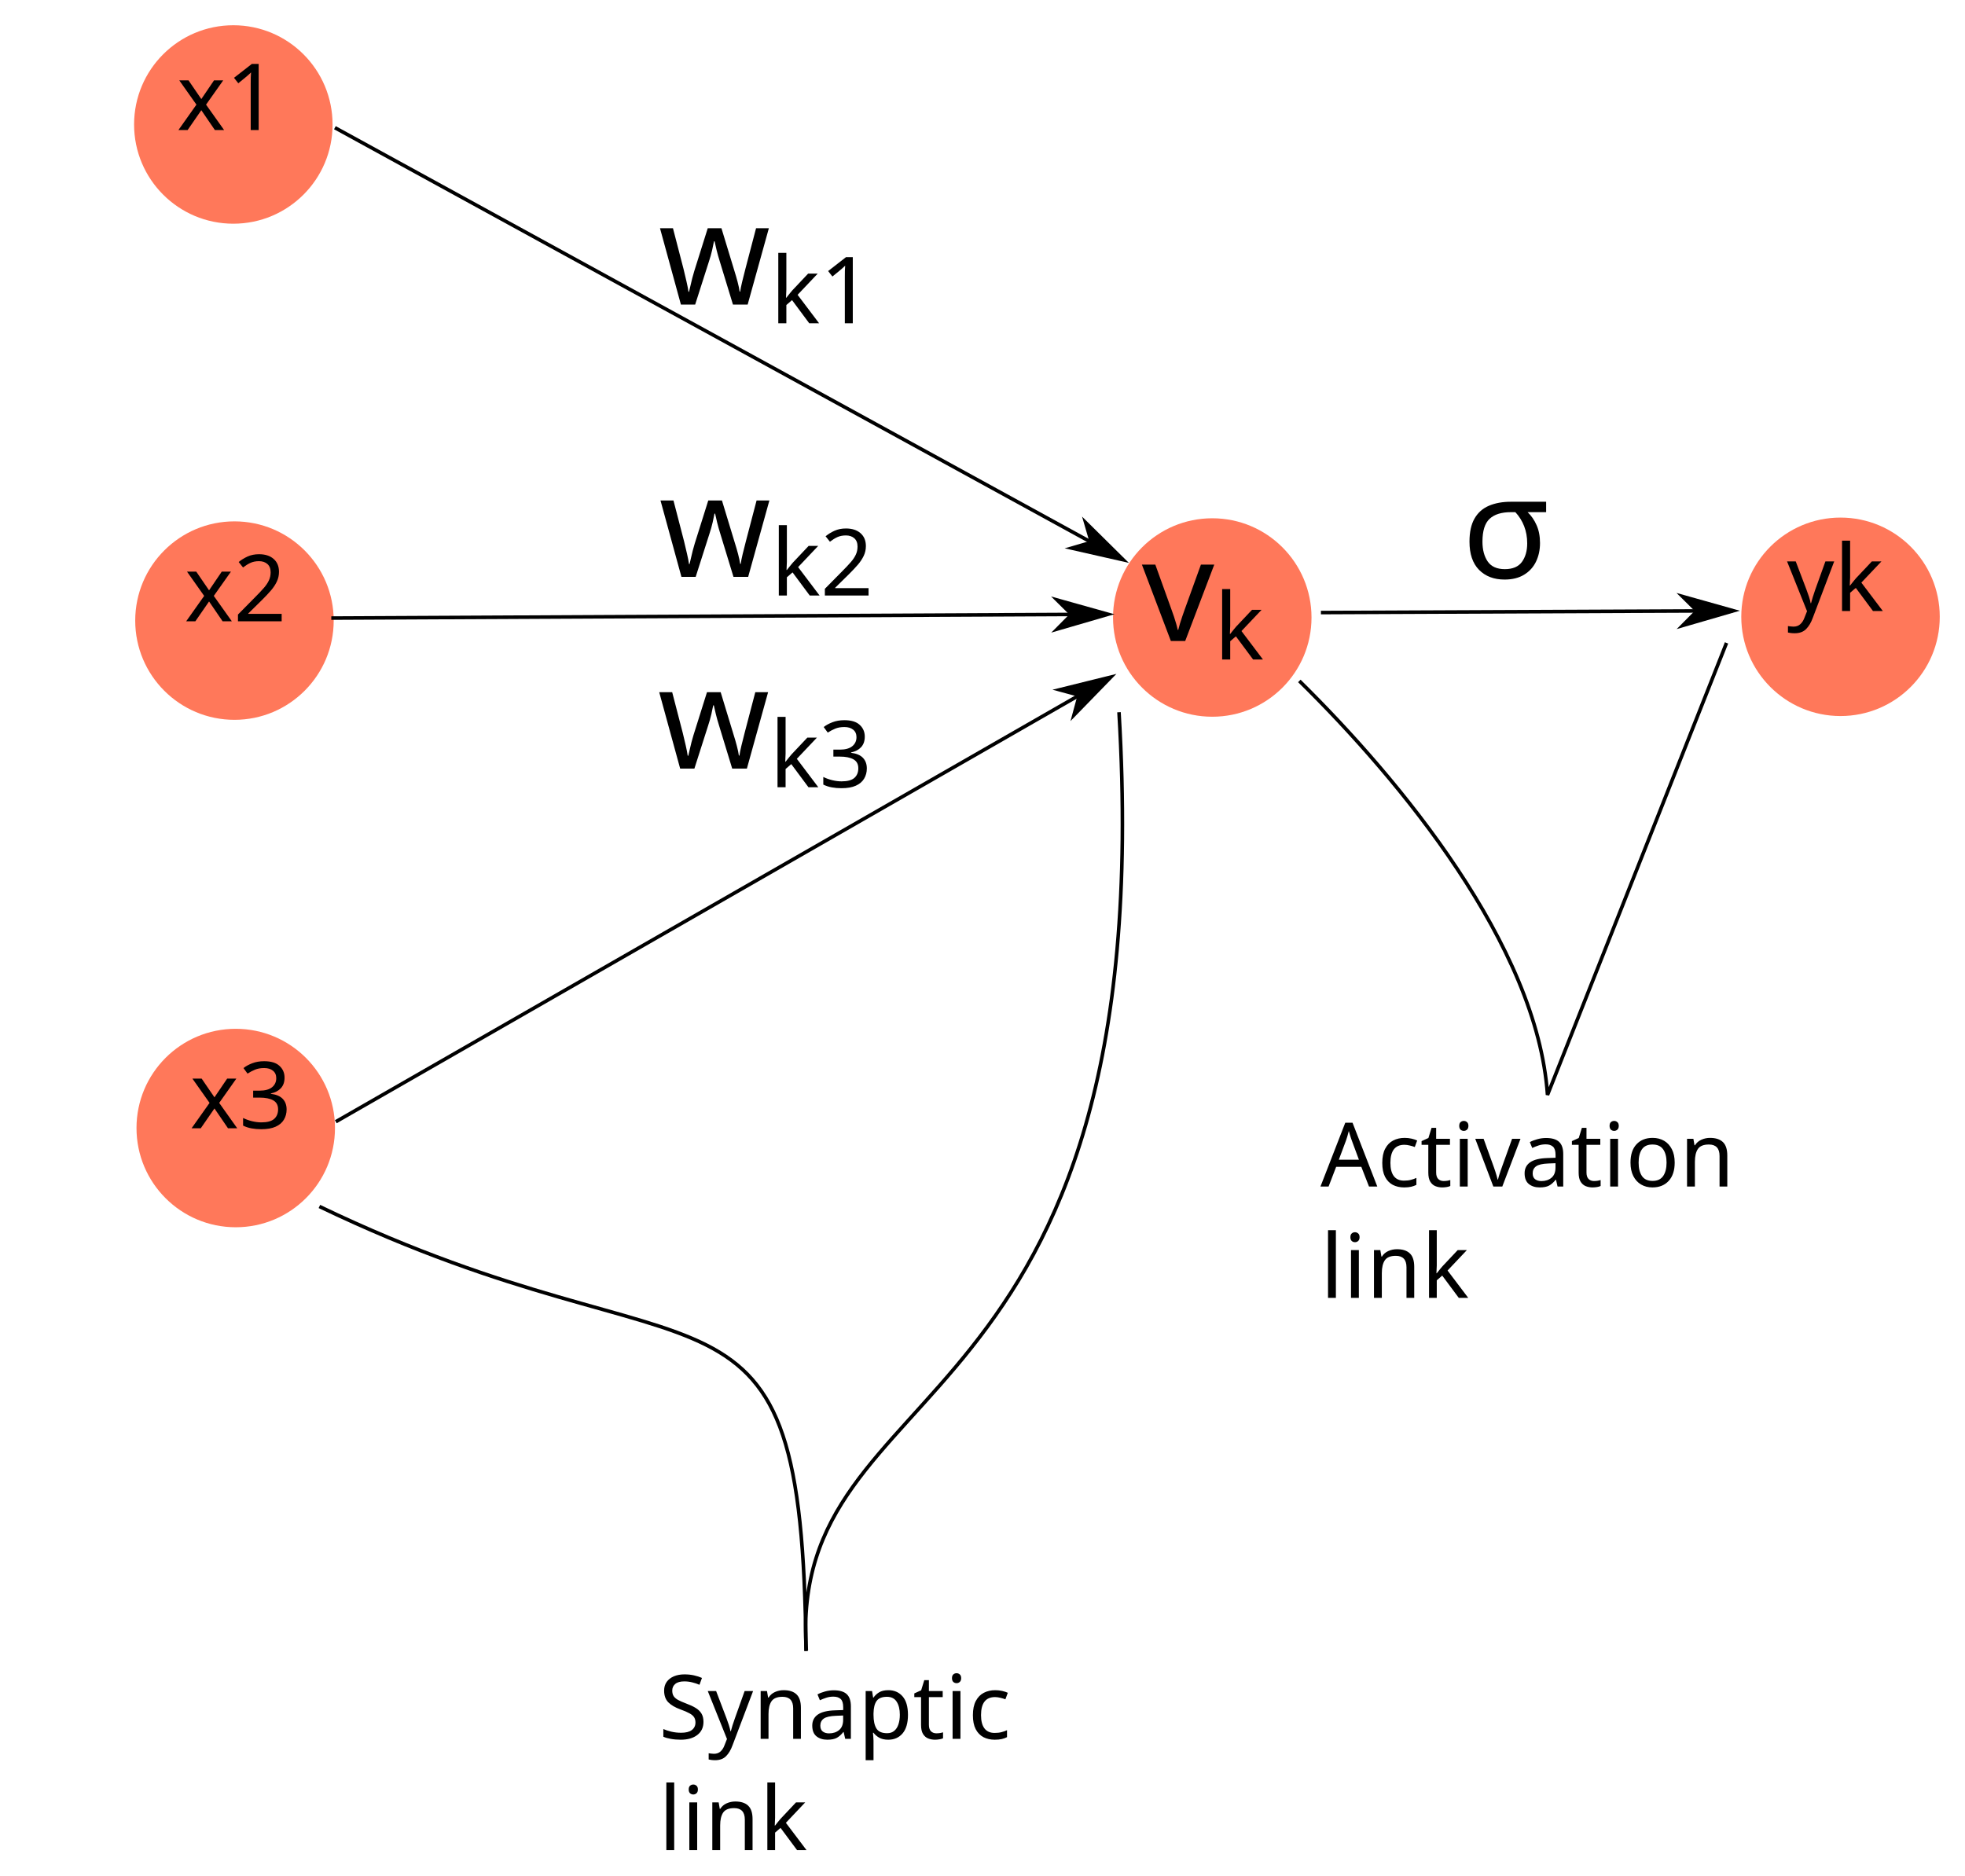
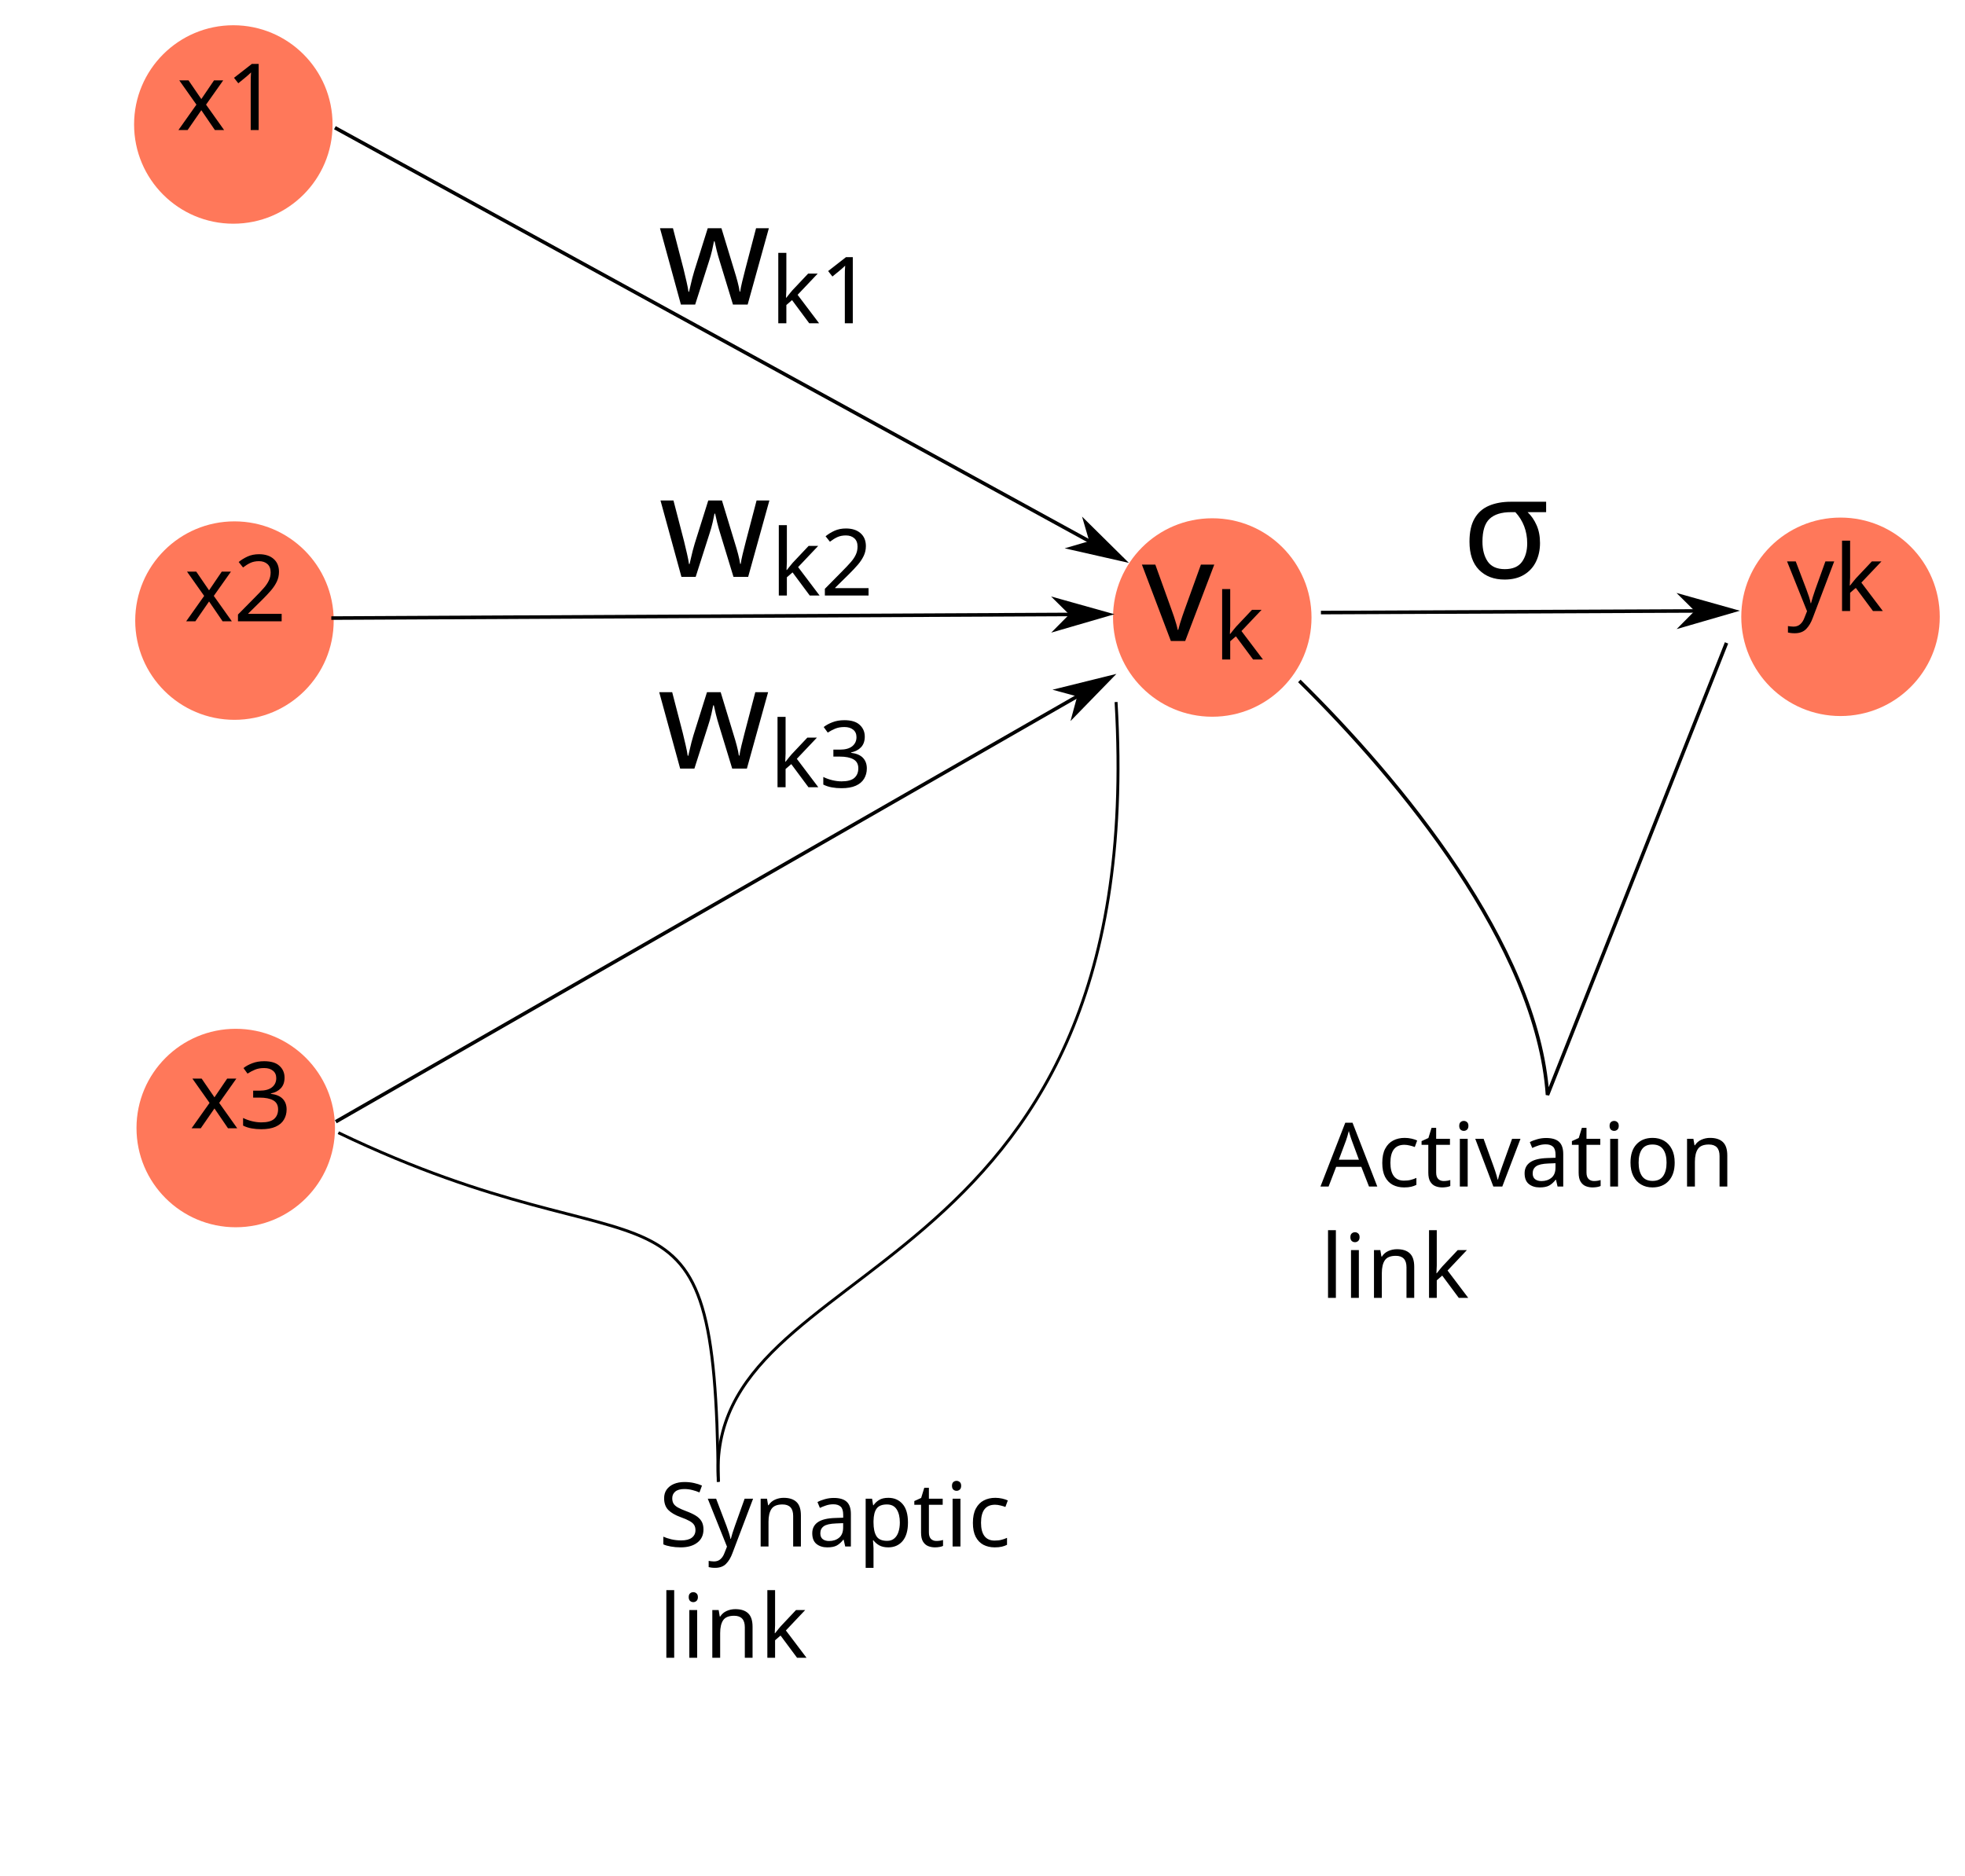
<svg xmlns="http://www.w3.org/2000/svg" width="155.67mm" height="148.585mm" viewBox="0 0 551.587 526.481" id="svg4239" version="1.1">
  <defs id="defs4241">
    <marker orient="auto" refY="0" refX="0" id="marker6031" style="overflow:visible">
      <path id="path6033" d="M 0,0 5,-5 -12.5,0 5,5 0,0 Z" style="fill:#000000;fill-opacity:1;fill-rule:evenodd;stroke:#000000;stroke-width:1pt;stroke-opacity:1" transform="matrix(-0.8,0,0,-0.8,-10,0)" />
    </marker>
    <marker style="overflow:visible" id="marker5977" refX="0" refY="0" orient="auto">
      <path transform="matrix(-0.8,0,0,-0.8,-10,0)" style="fill:#000000;fill-opacity:1;fill-rule:evenodd;stroke:#000000;stroke-width:1pt;stroke-opacity:1" d="M 0,0 5,-5 -12.5,0 5,5 0,0 Z" id="path5979" />
    </marker>
    <marker orient="auto" refY="0" refX="0" id="marker5917" style="overflow:visible">
      <path id="path5919" d="M 0,0 5,-5 -12.5,0 5,5 0,0 Z" style="fill:#000000;fill-opacity:1;fill-rule:evenodd;stroke:#000000;stroke-width:1pt;stroke-opacity:1" transform="matrix(-0.8,0,0,-0.8,-10,0)" />
    </marker>
    <marker style="overflow:visible" id="marker5883" refX="0" refY="0" orient="auto">
      <path transform="matrix(-0.8,0,0,-0.8,-10,0)" style="fill:#000000;fill-opacity:1;fill-rule:evenodd;stroke:#000000;stroke-width:1pt;stroke-opacity:1" d="M 0,0 5,-5 -12.5,0 5,5 0,0 Z" id="path5885" />
    </marker>
    <marker style="overflow:visible" id="marker5849" refX="0" refY="0" orient="auto">
      <path transform="matrix(-0.8,0,0,-0.8,-10,0)" style="fill:#000000;fill-opacity:1;fill-rule:evenodd;stroke:#000000;stroke-width:1pt;stroke-opacity:1" d="M 0,0 5,-5 -12.5,0 5,5 0,0 Z" id="path5851" />
    </marker>
    <marker orient="auto" refY="0" refX="0" id="Arrow1Lend" style="overflow:visible">
      <path id="path5568" d="M 0,0 5,-5 -12.5,0 5,5 0,0 Z" style="fill:#000000;fill-opacity:1;fill-rule:evenodd;stroke:#000000;stroke-width:1pt;stroke-opacity:1" transform="matrix(-0.8,0,0,-0.8,-10,0)" />
    </marker>
  </defs>
  <g id="layer1" transform="translate(-66.60447,-228.847)">
    <circle style="opacity:1;fill:#ff785a;fill-opacity:1;stroke:none;stroke-width:1.112;stroke-miterlimit:4;stroke-dasharray:none;stroke-opacity:1" id="path6712-6-6-2-6" cx="132.1" cy="263.791" r="27.857" />
    <circle style="opacity:1;fill:#ff785a;fill-opacity:1;stroke:none;stroke-width:1.112;stroke-miterlimit:4;stroke-dasharray:none;stroke-opacity:1" id="path6712-6-6-2-6-7" cx="132.418" cy="403.068" r="27.857" />
    <circle style="opacity:1;fill:#ff785a;fill-opacity:1;stroke:none;stroke-width:1.112;stroke-miterlimit:4;stroke-dasharray:none;stroke-opacity:1" id="path6712-6-6-2-6-5" cx="132.778" cy="545.522" r="27.857" />
    <circle style="opacity:1;fill:#ff785a;fill-opacity:1;stroke:none;stroke-width:1.112;stroke-miterlimit:4;stroke-dasharray:none;stroke-opacity:1" id="path6712-6-6-2-6-3" cx="406.896" cy="402.199" r="27.857" />
    <circle style="opacity:1;fill:#ff785a;fill-opacity:1;stroke:none;stroke-width:1.112;stroke-miterlimit:4;stroke-dasharray:none;stroke-opacity:1" id="path6712-6-6-2-6-56" cx="583.248" cy="402.005" r="27.857" />
    <path style="fill:none;fill-rule:evenodd;stroke:#000000;stroke-width:1px;stroke-linecap:butt;stroke-linejoin:miter;stroke-opacity:1;marker-end:url(#Arrow1Lend)" d="M 160.614,264.696 381.786,385.934" id="path5559" />
    <path style="fill:none;fill-rule:evenodd;stroke:#000000;stroke-width:1px;stroke-linecap:butt;stroke-linejoin:miter;stroke-opacity:1;marker-end:url(#marker5917)" d="M 159.604,402.362 377.5,401.291" id="path5841" />
    <path style="fill:none;fill-rule:evenodd;stroke:#000000;stroke-width:1px;stroke-linecap:butt;stroke-linejoin:miter;stroke-opacity:1;marker-end:url(#marker5977)" d="M 160.867,543.75 378.302,418.997" id="path5969" />
    <path style="fill:none;fill-rule:evenodd;stroke:#000000;stroke-width:1px;stroke-linecap:butt;stroke-linejoin:miter;stroke-opacity:1;marker-end:url(#marker6031)" d="m 437.396,400.814 115.662,-0.505" id="path6023" />
    <text xml:space="preserve" style="font-style:normal;font-weight:normal;font-size:40px;line-height:125%;font-family:sans-serif;letter-spacing:0px;word-spacing:0px;fill:#000000;fill-opacity:1;stroke:none;stroke-width:1px;stroke-linecap:butt;stroke-linejoin:miter;stroke-opacity:1" x="251.429" y="314.398" id="text6083">
      <tspan id="tspan6085" x="251.429" y="314.398">w<tspan style="font-size:65%;baseline-shift:sub" id="tspan6087">k1</tspan>
      </tspan>
    </text>
    <text xml:space="preserve" style="font-style:normal;font-weight:normal;font-size:40px;line-height:125%;font-family:sans-serif;letter-spacing:0px;word-spacing:0px;fill:#000000;fill-opacity:1;stroke:none;stroke-width:1px;stroke-linecap:butt;stroke-linejoin:miter;stroke-opacity:1" x="251.574" y="390.835" id="text6083-2">
      <tspan id="tspan6085-9" x="251.574" y="390.835">w<tspan style="font-size:65%;baseline-shift:sub" id="tspan6087-1">k2</tspan>
      </tspan>
    </text>
    <text xml:space="preserve" style="font-style:normal;font-weight:normal;font-size:40px;line-height:125%;font-family:sans-serif;letter-spacing:0px;word-spacing:0px;fill:#000000;fill-opacity:1;stroke:none;stroke-width:1px;stroke-linecap:butt;stroke-linejoin:miter;stroke-opacity:1" x="251.216" y="444.657" id="text6083-27">
      <tspan id="tspan6085-0" x="251.216" y="444.657">w<tspan style="font-size:65%;baseline-shift:sub" id="tspan6087-9">k3</tspan>
      </tspan>
    </text>
    <text xml:space="preserve" style="font-style:normal;font-weight:normal;font-size:40px;line-height:125%;font-family:sans-serif;letter-spacing:0px;word-spacing:0px;fill:#000000;fill-opacity:1;stroke:none;stroke-width:1px;stroke-linecap:butt;stroke-linejoin:miter;stroke-opacity:1" x="387.143" y="408.791" id="text6122">
      <tspan id="tspan6124" x="387.143" y="408.791">v<tspan style="font-size:65%;baseline-shift:sub" id="tspan6126">k</tspan>
      </tspan>
    </text>
    <text xml:space="preserve" style="font-style:normal;font-weight:normal;font-size:40px;line-height:125%;font-family:sans-serif;letter-spacing:0px;word-spacing:0px;fill:#000000;fill-opacity:1;stroke:none;stroke-width:1px;stroke-linecap:butt;stroke-linejoin:miter;stroke-opacity:1" x="568.211" y="395.187" id="text6122-3">
      <tspan id="tspan6124-6" x="568.211" y="395.187" style="font-size:65%;baseline-shift:sub">y<tspan id="tspan6455">k</tspan>
      </tspan>
    </text>
    <text xml:space="preserve" style="font-style:normal;font-weight:normal;font-size:40px;line-height:125%;font-family:sans-serif;letter-spacing:0px;word-spacing:0px;fill:#000000;fill-opacity:1;stroke:none;stroke-width:1px;stroke-linecap:butt;stroke-linejoin:miter;stroke-opacity:1" x="116.227" y="260.15" id="text6122-3-6">
      <tspan id="tspan6124-6-2" x="116.227" y="260.15" style="font-size:65%;baseline-shift:sub">x<tspan id="tspan6481">1</tspan>
      </tspan>
    </text>
    <text xml:space="preserve" style="font-style:normal;font-weight:normal;font-size:40px;line-height:125%;font-family:sans-serif;letter-spacing:0px;word-spacing:0px;fill:#000000;fill-opacity:1;stroke:none;stroke-width:1px;stroke-linecap:butt;stroke-linejoin:miter;stroke-opacity:1" x="118.399" y="398.063" id="text6122-3-6-1">
      <tspan id="tspan6124-6-2-8" x="118.399" y="398.063" style="font-size:65%;baseline-shift:sub">x<tspan id="tspan6516">2</tspan>
      </tspan>
    </text>
    <text xml:space="preserve" style="font-style:normal;font-weight:normal;font-size:40px;line-height:125%;font-family:sans-serif;letter-spacing:0px;word-spacing:0px;fill:#000000;fill-opacity:1;stroke:none;stroke-width:1px;stroke-linecap:butt;stroke-linejoin:miter;stroke-opacity:1" x="119.914" y="540.39" id="text6122-3-6-9">
      <tspan id="tspan6124-6-2-2" x="119.914" y="540.39" style="font-size:65%;baseline-shift:sub">x<tspan id="tspan6514">3</tspan>
      </tspan>
    </text>
    <text xml:space="preserve" style="font-style:normal;font-weight:normal;font-size:40px;line-height:125%;font-family:sans-serif;letter-spacing:0px;word-spacing:0px;fill:#000000;fill-opacity:1;stroke:none;stroke-width:1px;stroke-linecap:butt;stroke-linejoin:miter;stroke-opacity:1" x="476.894" y="391.137" id="text7134">
      <tspan id="tspan7136" x="476.894" y="391.137">σ</tspan>
    </text>
-     <path style="fill:none;fill-rule:evenodd;stroke:#000000;stroke-width:1px;stroke-linecap:butt;stroke-linejoin:miter;stroke-opacity:1" d="m 156.259,567.542 c 108.596,52.184 135.542,9.937 136.598,124.821" id="path7138" />
-     <path style="fill:none;fill-rule:evenodd;stroke:#000000;stroke-width:1px;stroke-linecap:butt;stroke-linejoin:miter;stroke-opacity:1" d="M 292.946,692.184 C 287.484,612.661 392.743,632.791 380.714,428.791" id="path7140" />
-     <text xml:space="preserve" style="font-style:normal;font-weight:normal;font-size:40px;line-height:125%;font-family:sans-serif;letter-spacing:0px;word-spacing:0px;fill:#000000;fill-opacity:1;stroke:none;stroke-width:1px;stroke-linecap:butt;stroke-linejoin:miter;stroke-opacity:1" x="251.528" y="716.992" id="text7142">
-       <tspan id="tspan7144" x="251.528" y="716.992" style="font-size:25px">Synaptic</tspan>
-       <tspan x="251.528" y="748.242" id="tspan7146" style="font-size:25px">link</tspan>
+     <path style="fill:none;fill-rule:evenodd;stroke:#000000;stroke-width:0.82px;stroke-linecap:butt;stroke-linejoin:miter;stroke-opacity:1" d="M 161.577,546.832 C 250.614,589.617 267.35,550.694 268.216,644.886" id="path7138" />
+     <path style="fill:none;fill-rule:evenodd;stroke:#000000;stroke-width:0.82px;stroke-linecap:butt;stroke-linejoin:miter;stroke-opacity:1" d="M 268.289,644.739 C 263.811,579.54 389.755,593.187 379.892,425.928" id="path7140" />
+     <text xml:space="preserve" style="font-style:normal;font-weight:normal;font-size:40px;line-height:125%;font-family:sans-serif;letter-spacing:0px;word-spacing:0px;fill:#000000;fill-opacity:1;stroke:none;stroke-width:1px;stroke-linecap:butt;stroke-linejoin:miter;stroke-opacity:1" x="251.528" y="662.992" id="text7142">
+       <tspan id="tspan7144" x="251.528" y="662.992" style="font-size:25px">Synaptic</tspan>
+       <tspan x="251.528" y="694.242" id="tspan7146" style="font-size:25px">link</tspan>
    </text>
    <path style="fill:none;fill-rule:evenodd;stroke:#000000;stroke-width:1px;stroke-linecap:butt;stroke-linejoin:miter;stroke-opacity:1" d="m 431.335,420.007 c 28.301,27.842 66.791,74.307 69.662,116.216 l 50.253,-126.896" id="path7148" />
    <text xml:space="preserve" style="font-style:normal;font-weight:normal;font-size:40px;line-height:125%;font-family:sans-serif;letter-spacing:0px;word-spacing:0px;fill:#000000;fill-opacity:1;stroke:none;stroke-width:1px;stroke-linecap:butt;stroke-linejoin:miter;stroke-opacity:1" x="437.266" y="561.949" id="text7142-2">
      <tspan id="tspan7144-3" x="437.266" y="561.949" style="font-size:25px">Activation</tspan>
      <tspan x="437.266" y="593.199" id="tspan7146-7" style="font-size:25px">link</tspan>
    </text>
  </g>
</svg>
